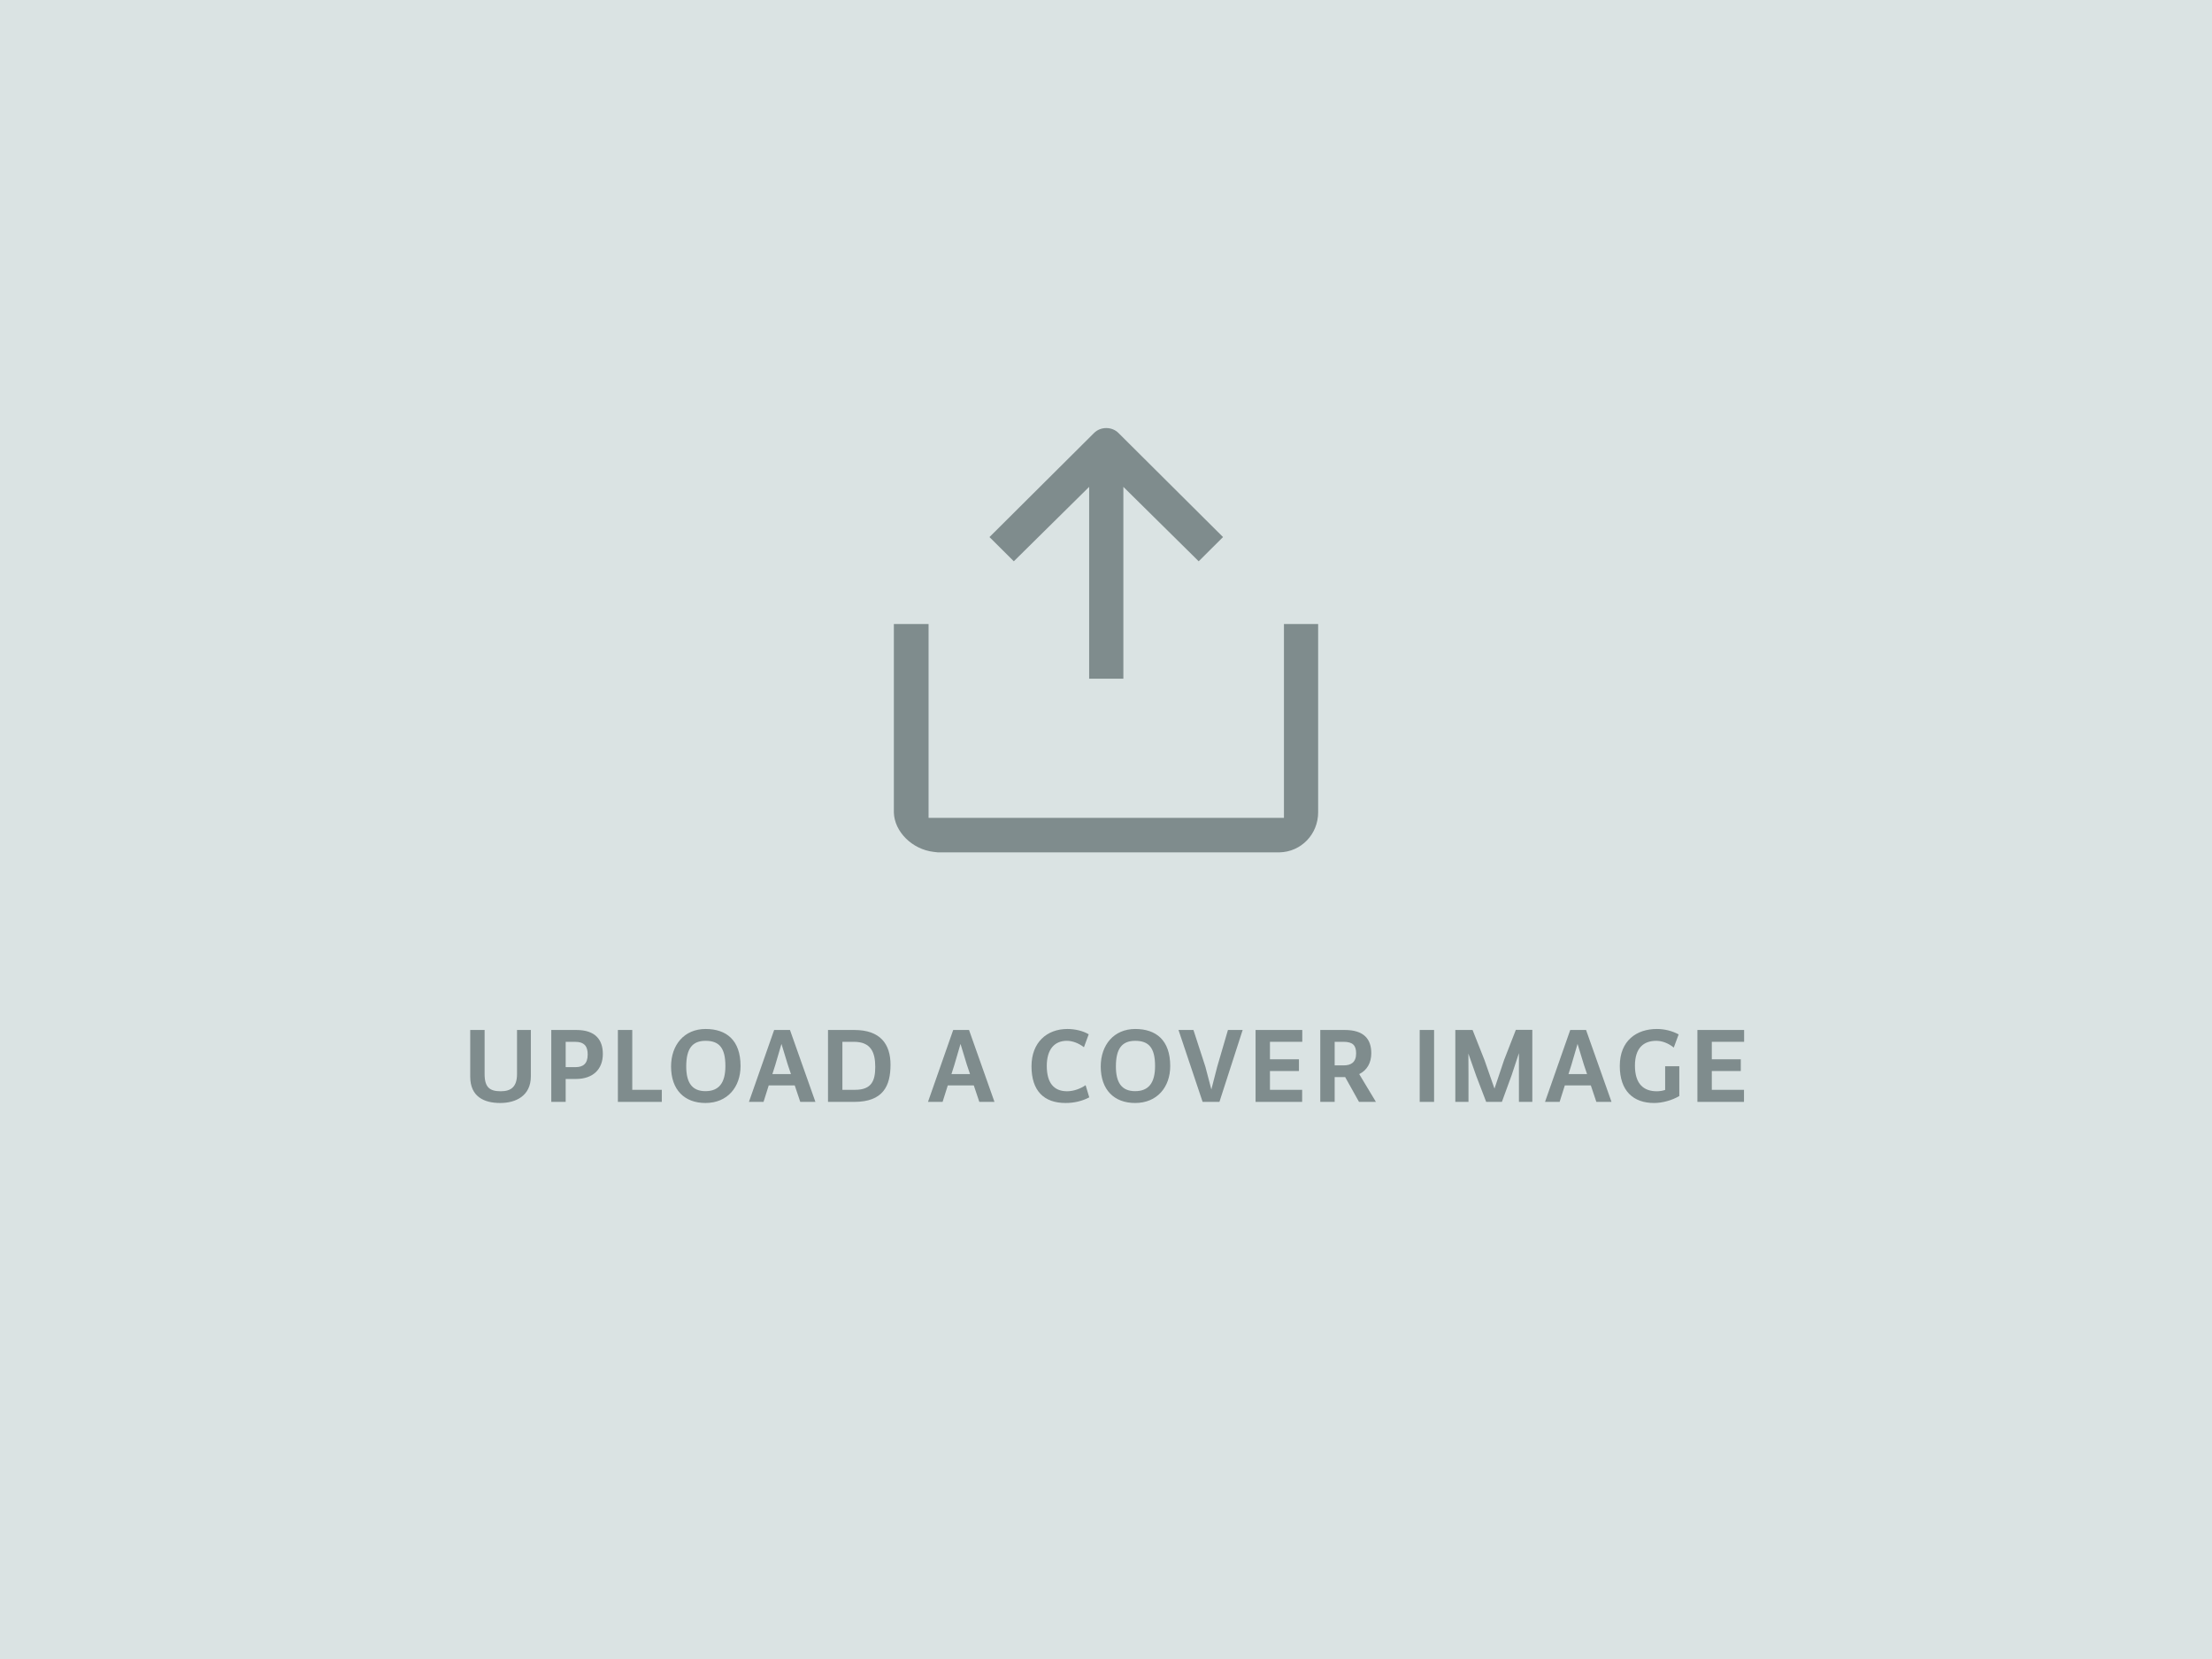
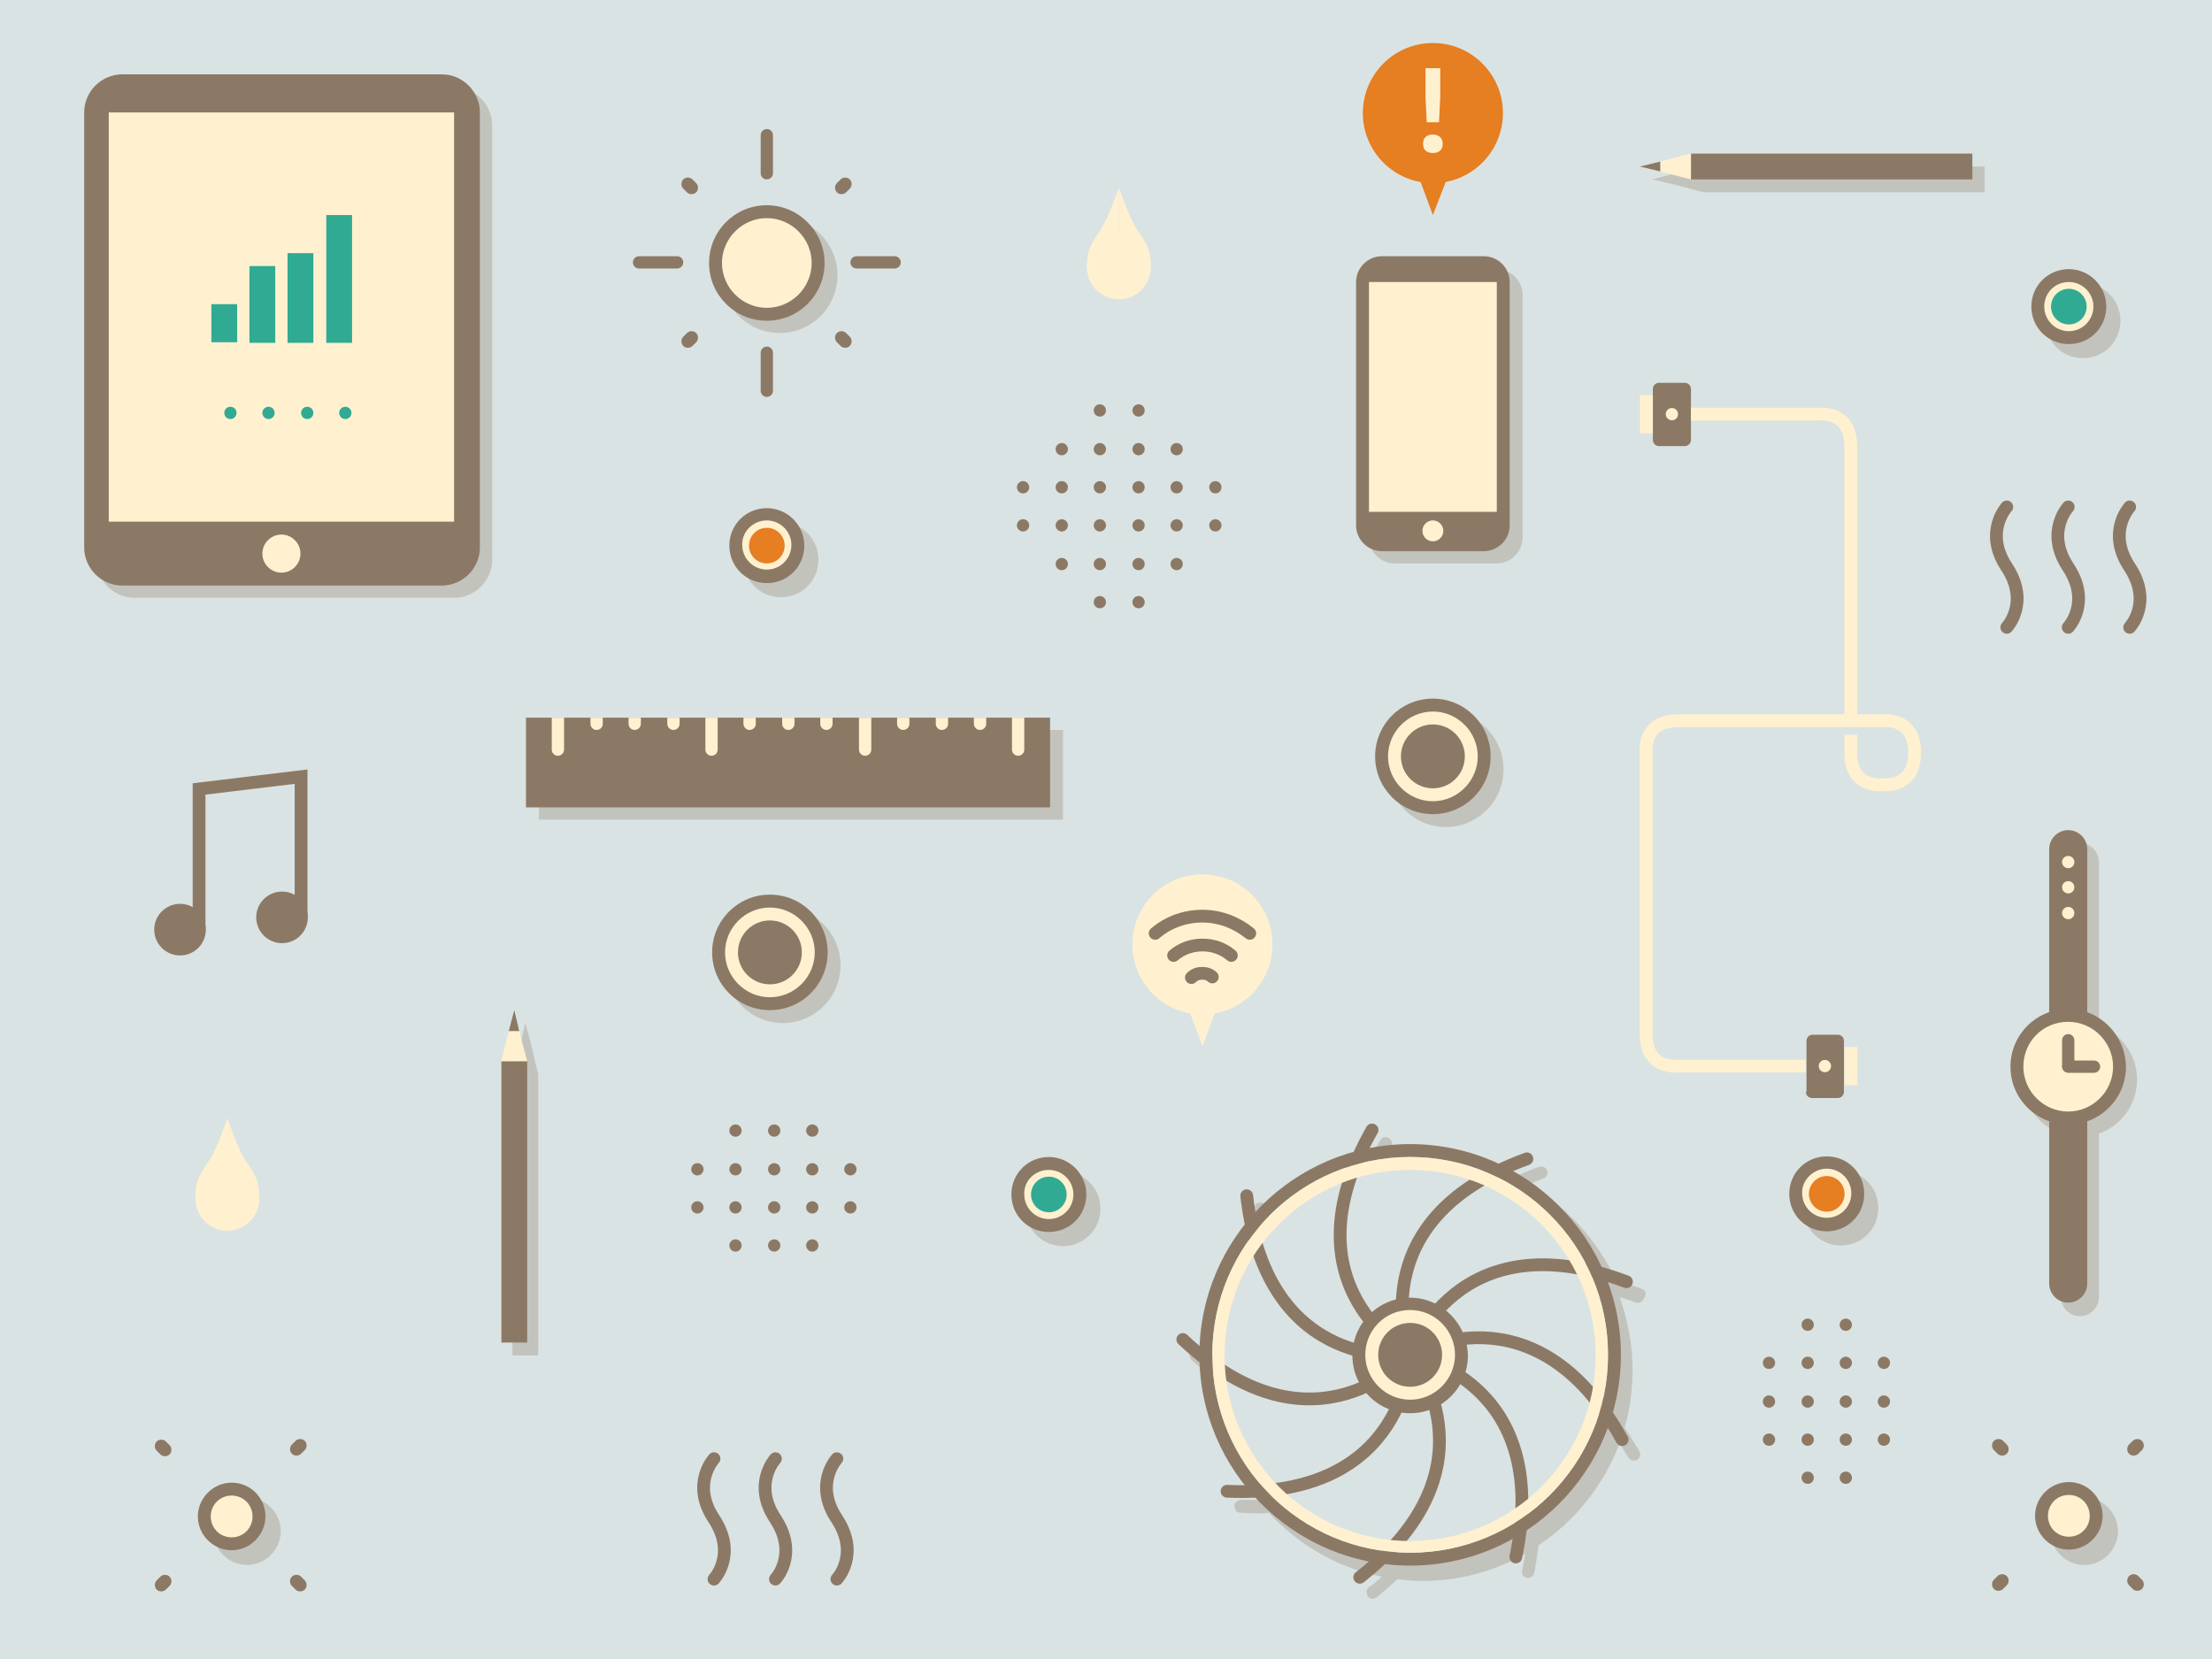
- <svg xmlns="http://www.w3.org/2000/svg" version="1.1" id="Livello_1" x="0px" y="0px" width="360px" height="270px" viewBox="0 0 360 270" enable-background="new 0 0 360 270" xml:space="preserve">
-   <rect x="0" y="0" fill="#DAE3E3" width="360" height="270" />
-   <path fill="#7F8C8D" d="M180.042,69.667c0.762,0,1.465,0.282,1.982,0.796l17.023,16.943l-3.961,3.942l-11.01-10.877l-1.25-1.236  v1.759v29.465h-5.568V80.994v-1.757l-1.25,1.235l-11.01,10.877l-3.961-3.942l17.021-16.943  C178.577,69.949,179.281,69.667,180.042,69.667 M214.527,101.554v30.647c0,3.581-2.775,6.446-6.3,6.52h-55.634v-0.004l-0.651-0.076  c-3.495-0.405-6.398-3.3-6.469-6.44v-30.647h5.65v30.815v0.735h0.735h56.369h0.733v-0.735v-30.815H214.527" />
-   <path fill="#7F8C8D" d="M84.145,167.627h2.25v7.544c0,3.169-2.431,4.339-4.987,4.339c-2.629,0-4.879-1.026-4.879-4.285v-7.598h2.341  v7.202c0,2.179,0.882,2.772,2.629,2.772c1.71,0,2.646-0.756,2.646-2.809V167.627z" />
-   <path fill="#7F8C8D" d="M89.722,167.627h4.069c3.133,0,4.321,1.62,4.321,3.907c0,2.448-1.566,4.068-4.394,4.068h-1.656v3.728h-2.341  V167.627z M95.646,171.624c0-1.225-0.432-2.071-2.07-2.071h-1.513v4.124h1.585C94.907,173.677,95.646,173.118,95.646,171.624z" />
-   <path fill="#7F8C8D" d="M102.899,167.627v9.74h4.808v1.963h-7.148v-11.703H102.899z" />
-   <path fill="#7F8C8D" d="M120.523,173.496c0,3.421-2.125,6.014-5.708,6.014c-3.402,0-5.6-2.124-5.6-5.941  c0-3.511,2.143-6.104,5.618-6.104C118.201,167.465,120.523,169.265,120.523,173.496z M118.057,173.496  c0-2.953-1.008-4.105-3.223-4.105c-2.143,0-3.151,1.243-3.151,4.178c0,2.593,0.918,4.016,3.133,4.016  C116.994,177.584,118.057,176.251,118.057,173.496z" />
-   <path fill="#7F8C8D" d="M121.888,179.33l4.104-11.703h2.575l4.142,11.703h-2.467l-0.9-2.683h-4.231l-0.847,2.683H121.888z   M128.207,173.263l-1.026-3.367l-1.008,3.438l-0.469,1.477h3.025L128.207,173.263z" />
-   <path fill="#7F8C8D" d="M134.757,167.627h4.285c4.268,0,5.888,2.34,5.888,5.653c0,3.421-1.17,6.05-5.905,6.05h-4.268V167.627z   M137.098,169.553v7.814h2.07c2.737,0,3.277-1.548,3.277-3.745c0-2.322-0.685-4.069-3.457-4.069H137.098z" />
-   <path fill="#7F8C8D" d="M151.029,179.33l4.104-11.703h2.575l4.141,11.703h-2.466l-0.9-2.683h-4.231l-0.847,2.683H151.029z   M157.349,173.263l-1.026-3.367l-1.008,3.438l-0.469,1.477h3.025L157.349,173.263z" />
-   <path fill="#7F8C8D" d="M177.276,178.592c-1.188,0.63-2.521,0.918-3.854,0.918c-3.511,0-5.546-1.962-5.546-5.978  c0-3.853,2.467-6.067,5.852-6.067c1.207,0,2.539,0.306,3.457,0.864l-0.773,2.106c-0.864-0.666-1.873-1.045-2.791-1.045  c-1.999,0-3.259,1.387-3.259,4.088c0,2.736,1.134,4.123,3.295,4.123c1.116,0,2.25-0.45,3.024-0.99L177.276,178.592z" />
-   <path fill="#7F8C8D" d="M190.452,173.496c0,3.421-2.125,6.014-5.708,6.014c-3.402,0-5.6-2.124-5.6-5.941  c0-3.511,2.143-6.104,5.618-6.104C188.129,167.465,190.452,169.265,190.452,173.496z M187.985,173.496  c0-2.953-1.009-4.105-3.223-4.105c-2.143,0-3.151,1.243-3.151,4.178c0,2.593,0.918,4.016,3.133,4.016  C186.923,177.584,187.985,176.251,187.985,173.496z" />
-   <path fill="#7F8C8D" d="M196.173,173.604l0.973,3.709l0.954-3.709l1.747-5.978h2.395l-3.781,11.703h-2.737l-3.925-11.703h2.431  L196.173,173.604z" />
-   <path fill="#7F8C8D" d="M211.942,167.627v1.926h-5.258v2.846h4.718v1.908h-4.718v3.061h5.239v1.963h-7.58v-11.703H211.942z" />
-   <path fill="#7F8C8D" d="M214.874,167.627h3.979c3.133,0,4.321,1.494,4.321,3.781c0,1.566-0.685,2.772-1.963,3.402l2.719,4.52h-2.755  l-2.25-4.033h-1.711v4.033h-2.341V167.627z M220.708,171.443c0-1.314-0.54-1.891-2.07-1.891h-1.423v3.836h1.477  C219.861,173.389,220.708,172.902,220.708,171.443z" />
-   <path fill="#7F8C8D" d="M233.396,167.627v11.703h-2.341v-11.703H233.396z" />
-   <path fill="#7F8C8D" d="M247.205,171.39l-1.171,3.547l-1.603,4.394h-2.557l-1.62-4.231l-1.278-3.637l0.018,3.421v4.447h-2.143  v-11.703h2.809l1.945,4.915l1.62,4.628l1.566-4.664l1.909-4.897h2.683v11.722h-2.179V171.39z" />
-   <path fill="#7F8C8D" d="M251.45,179.33l4.104-11.703h2.575l4.142,11.703h-2.467l-0.9-2.683h-4.231l-0.847,2.683H251.45z   M257.77,173.263l-1.026-3.367l-1.008,3.438l-0.469,1.477h3.025L257.77,173.263z" />
-   <path fill="#7F8C8D" d="M273.305,173.532v4.844c-1.152,0.684-2.719,1.134-4.105,1.134c-3.367,0-5.582-1.944-5.582-6.031  c0-4.123,2.737-6.014,6.032-6.014c1.278,0,2.521,0.324,3.547,0.882l-0.792,2.143c-0.864-0.702-1.891-1.099-2.845-1.099  c-2.053,0-3.476,1.152-3.476,4.052c0,3.079,1.53,4.159,3.547,4.159c0.469,0,0.937-0.072,1.369-0.216v-3.854H273.305z" />
-   <path fill="#7F8C8D" d="M283.852,167.627v1.926h-5.258v2.846h4.718v1.908h-4.718v3.061h5.239v1.963h-7.58v-11.703H283.852z" />
+ <svg xmlns="http://www.w3.org/2000/svg" xmlns:xlink="http://www.w3.org/1999/xlink" version="1.1" id="Livello_1" x="0px" y="0px" width="360px" height="270px" viewBox="0 0 360 270" enable-background="new 0 0 360 270" xml:space="preserve">
+   <rect fill="#DAE3E3" width="360" height="270" />
+   <g>
+     <rect x="87.7" y="118.8" opacity="0.3" fill="#8C7965" width="85.3" height="14.6" />
+     <rect x="85.6" y="116.8" fill="#8C7965" width="85.3" height="14.6" />
+     <g>
+       <defs>
+         <rect id="SVGID_1_" x="85.6" y="116.8" width="85.3" height="14.6" />
+       </defs>
+       <clipPath id="SVGID_2_">
+         <use xlink:href="#SVGID_1_" overflow="visible" />
+       </clipPath>
+       <g clip-path="url(#SVGID_2_)">
+         <g>
+           <path fill="#FFF1CF" d="M91.8,122c0,0.6-0.5,1-1,1l0,0c-0.6,0-1-0.5-1-1v-6.1c0-0.6,0.5-1,1-1l0,0c0.6,0,1,0.5,1,1V122z" />
+         </g>
+         <g>
+           <path fill="#FFF1CF" d="M116.8,122c0,0.6-0.5,1-1,1l0,0c-0.6,0-1-0.5-1-1v-6.1c0-0.6,0.5-1,1-1l0,0c0.6,0,1,0.5,1,1V122z" />
+         </g>
+         <g>
+           <path fill="#FFF1CF" d="M98.1,117.8c0,0.6-0.5,1-1,1l0,0c-0.6,0-1-0.5-1-1v-2c0-0.6,0.5-1,1-1l0,0c0.6,0,1,0.5,1,1V117.8z" />
+         </g>
+         <g>
+           <path fill="#FFF1CF" d="M104.3,117.8c0,0.6-0.5,1-1,1l0,0c-0.6,0-1-0.5-1-1v-2c0-0.6,0.5-1,1-1l0,0c0.6,0,1,0.5,1,1V117.8z" />
+         </g>
+         <g>
+           <path fill="#FFF1CF" d="M110.6,117.8c0,0.6-0.5,1-1,1l0,0c-0.6,0-1-0.5-1-1v-2c0-0.6,0.5-1,1-1l0,0c0.6,0,1,0.5,1,1V117.8z" />
+         </g>
+         <g>
+           <path fill="#FFF1CF" d="M141.8,122c0,0.6-0.5,1-1,1l0,0c-0.6,0-1-0.5-1-1v-6.1c0-0.6,0.5-1,1-1l0,0c0.6,0,1,0.5,1,1V122z" />
+         </g>
+         <g>
+           <path fill="#FFF1CF" d="M123,117.8c0,0.6-0.5,1-1,1l0,0c-0.6,0-1-0.5-1-1v-2c0-0.6,0.5-1,1-1l0,0c0.6,0,1,0.5,1,1V117.8z" />
+         </g>
+         <g>
+           <path fill="#FFF1CF" d="M129.3,117.8c0,0.6-0.5,1-1,1l0,0c-0.6,0-1-0.5-1-1v-2c0-0.6,0.5-1,1-1l0,0c0.6,0,1,0.5,1,1V117.8z" />
+         </g>
+         <g>
+           <path fill="#FFF1CF" d="M135.5,117.8c0,0.6-0.5,1-1,1l0,0c-0.6,0-1-0.5-1-1v-2c0-0.6,0.5-1,1-1l0,0c0.6,0,1,0.5,1,1V117.8z" />
+         </g>
+         <g>
+           <path fill="#FFF1CF" d="M166.7,122c0,0.6-0.5,1-1,1l0,0c-0.6,0-1-0.5-1-1v-6.1c0-0.6,0.5-1,1-1l0,0c0.6,0,1,0.5,1,1V122z" />
+         </g>
+         <g>
+           <path fill="#FFF1CF" d="M148,117.8c0,0.6-0.5,1-1,1l0,0c-0.6,0-1-0.5-1-1v-2c0-0.6,0.5-1,1-1l0,0c0.6,0,1,0.5,1,1V117.8z" />
+         </g>
+         <g>
+           <path fill="#FFF1CF" d="M154.3,117.8c0,0.6-0.5,1-1,1l0,0c-0.6,0-1-0.5-1-1v-2c0-0.6,0.5-1,1-1l0,0c0.6,0,1,0.5,1,1V117.8z" />
+         </g>
+         <g>
+           <path fill="#FFF1CF" d="M160.5,117.8c0,0.6-0.5,1-1,1l0,0c-0.6,0-1-0.5-1-1v-2c0-0.6,0.5-1,1-1l0,0c0.6,0,1,0.5,1,1V117.8z" />
+         </g>
+       </g>
+     </g>
+   </g>
+   <g>
+     <g opacity="0.3">
+       <circle fill="#8C7965" cx="235.3" cy="125.2" r="9.4" />
+     </g>
+     <g>
+       <path fill="#FFF1CF" d="M233.2,131.4c-4.6,0-8.3-3.7-8.3-8.3s3.7-8.3,8.3-8.3s8.3,3.7,8.3,8.3S237.8,131.4,233.2,131.4z" />
+       <path fill="#8C7965" d="M233.2,115.8c4,0,7.3,3.3,7.3,7.3c0,4-3.3,7.3-7.3,7.3c-4,0-7.3-3.3-7.3-7.3    C225.9,119.1,229.2,115.8,233.2,115.8 M233.2,113.7c-5.2,0-9.4,4.2-9.4,9.4c0,5.2,4.2,9.4,9.4,9.4c5.2,0,9.4-4.2,9.4-9.4    C242.6,117.9,238.4,113.7,233.2,113.7L233.2,113.7z" />
+     </g>
+     <g>
+       <circle fill="#8C7965" cx="233.2" cy="123.1" r="5.2" />
+     </g>
+   </g>
+   <g>
+     <g opacity="0.3">
+       <circle fill="#8C7965" cx="127.4" cy="157.1" r="9.4" />
+     </g>
+     <g>
+       <path fill="#FFF1CF" d="M125.3,163.3c-4.6,0-8.3-3.7-8.3-8.3s3.7-8.3,8.3-8.3c4.6,0,8.3,3.7,8.3,8.3S129.9,163.3,125.3,163.3z" />
+       <path fill="#8C7965" d="M125.3,147.7c4,0,7.3,3.3,7.3,7.3c0,4-3.3,7.3-7.3,7.3c-4,0-7.3-3.3-7.3-7.3    C118,151,121.3,147.7,125.3,147.7 M125.3,145.6c-5.2,0-9.4,4.2-9.4,9.4s4.2,9.4,9.4,9.4c5.2,0,9.4-4.2,9.4-9.4    S130.5,145.6,125.3,145.6L125.3,145.6z" />
+     </g>
+     <g>
+       <circle fill="#8C7965" cx="125.3" cy="155" r="5.2" />
+     </g>
+   </g>
+   <g>
+     <path opacity="0.3" fill="#8C7965" d="M339,46.1c-3.4,0-6.1,2.7-6.1,6.1s2.7,6.1,6.1,6.1s6.1-2.7,6.1-6.1S342.4,46.1,339,46.1z    M339,48.2L339,48.2c-0.6,0-1.1,0.1-1.6,0.3C337.9,48.3,338.4,48.2,339,48.2z M335.2,50.7c-0.2,0.5-0.3,1-0.3,1.6l0,0   C334.9,51.7,335,51.1,335.2,50.7z M337.4,56c0.5,0.2,1,0.3,1.6,0.3l0,0C338.4,56.3,337.9,56.2,337.4,56z M343,52.2   c0-0.6-0.1-1.1-0.3-1.6C342.9,51.1,343,51.7,343,52.2L343,52.2z" />
+     <g>
+       <path fill="#FFF1CF" d="M336.7,55c-2.8,0-5.1-2.3-5.1-5.1s2.3-5.1,5.1-5.1c2.8,0,5.1,2.3,5.1,5.1S339.5,55,336.7,55z" />
+       <path fill="#8C7965" d="M336.7,45.9c2.2,0,4,1.8,4,4s-1.8,4-4,4s-4-1.8-4-4S334.4,45.9,336.7,45.9 M336.7,43.8    c-3.4,0-6.1,2.7-6.1,6.1c0,3.4,2.7,6.1,6.1,6.1s6.1-2.7,6.1-6.1C342.8,46.5,340,43.8,336.7,43.8L336.7,43.8z" />
+     </g>
+     <g>
+       <circle fill="#31AA93" cx="336.7" cy="49.9" r="2.9" />
+     </g>
+   </g>
+   <g>
+     <circle fill="#8C7965" cx="29.3" cy="151.3" r="4.2" />
+     <polyline fill="none" stroke="#8C7965" stroke-width="2.08" stroke-miterlimit="10" points="32.4,151.3 32.4,128.4 49,126.4    49,149.3  " />
+     <circle fill="#8C7965" cx="45.9" cy="149.3" r="4.2" />
+   </g>
+   <g>
+     <circle fill="#8C7965" cx="166.5" cy="79.3" r="1" />
+     <circle fill="#8C7965" cx="172.8" cy="79.3" r="1" />
+     <circle fill="#8C7965" cx="179" cy="79.3" r="1" />
+     <circle fill="#8C7965" cx="185.3" cy="79.3" r="1" />
+     <circle fill="#8C7965" cx="191.5" cy="79.3" r="1" />
+     <circle fill="#8C7965" cx="172.8" cy="73.1" r="1" />
+     <circle fill="#8C7965" cx="179" cy="73.1" r="1" />
+     <circle fill="#8C7965" cx="185.3" cy="73.1" r="1" />
+     <circle fill="#8C7965" cx="179" cy="66.8" r="1" />
+     <circle fill="#8C7965" cx="185.3" cy="66.8" r="1" />
+     <circle fill="#8C7965" cx="191.5" cy="73.1" r="1" />
+     <circle fill="#8C7965" cx="197.8" cy="79.3" r="1" />
+     <circle fill="#8C7965" cx="166.5" cy="85.5" r="1" />
+     <circle fill="#8C7965" cx="172.8" cy="85.5" r="1" />
+     <circle fill="#8C7965" cx="179" cy="85.5" r="1" />
+     <circle fill="#8C7965" cx="185.3" cy="85.5" r="1" />
+     <circle fill="#8C7965" cx="191.5" cy="85.5" r="1" />
+     <circle fill="#8C7965" cx="172.8" cy="91.8" r="1" />
+     <circle fill="#8C7965" cx="179" cy="91.8" r="1" />
+     <circle fill="#8C7965" cx="185.3" cy="91.8" r="1" />
+     <circle fill="#8C7965" cx="179" cy="98" r="1" />
+     <circle fill="#8C7965" cx="185.3" cy="98" r="1" />
+     <circle fill="#8C7965" cx="191.5" cy="91.8" r="1" />
+     <circle fill="#8C7965" cx="197.8" cy="85.5" r="1" />
+   </g>
+   <g>
+     <circle fill="#8C7965" cx="287.9" cy="228.1" r="1" />
+     <circle fill="#8C7965" cx="294.2" cy="228.1" r="1" />
+     <circle fill="#8C7965" cx="300.4" cy="228.1" r="1" />
+     <circle fill="#8C7965" cx="306.6" cy="228.1" r="1" />
+     <circle fill="#8C7965" cx="287.9" cy="221.8" r="1" />
+     <circle fill="#8C7965" cx="294.2" cy="221.8" r="1" />
+     <circle fill="#8C7965" cx="300.4" cy="221.8" r="1" />
+     <circle fill="#8C7965" cx="294.2" cy="215.6" r="1" />
+     <circle fill="#8C7965" cx="300.4" cy="215.6" r="1" />
+     <circle fill="#8C7965" cx="306.6" cy="221.8" r="1" />
+     <circle fill="#8C7965" cx="287.9" cy="234.3" r="1" />
+     <circle fill="#8C7965" cx="294.2" cy="234.3" r="1" />
+     <circle fill="#8C7965" cx="300.4" cy="234.3" r="1" />
+     <circle fill="#8C7965" cx="306.6" cy="234.3" r="1" />
+     <circle fill="#8C7965" cx="294.2" cy="240.5" r="1" />
+     <circle fill="#8C7965" cx="300.4" cy="240.5" r="1" />
+   </g>
+   <g>
+     <circle fill="#8C7965" cx="126" cy="184" r="1" />
+     <circle fill="#8C7965" cx="126" cy="190.3" r="1" />
+     <circle fill="#8C7965" cx="126" cy="196.5" r="1" />
+     <circle fill="#8C7965" cx="126" cy="202.7" r="1" />
+     <circle fill="#8C7965" cx="132.2" cy="184" r="1" />
+     <circle fill="#8C7965" cx="132.2" cy="190.3" r="1" />
+     <circle fill="#8C7965" cx="132.2" cy="196.5" r="1" />
+     <circle fill="#8C7965" cx="138.4" cy="190.3" r="1" />
+     <circle fill="#8C7965" cx="138.4" cy="196.5" r="1" />
+     <circle fill="#8C7965" cx="132.2" cy="202.7" r="1" />
+     <circle fill="#8C7965" cx="119.7" cy="184" r="1" />
+     <circle fill="#8C7965" cx="119.7" cy="190.3" r="1" />
+     <circle fill="#8C7965" cx="119.7" cy="196.5" r="1" />
+     <circle fill="#8C7965" cx="119.7" cy="202.7" r="1" />
+     <circle fill="#8C7965" cx="113.5" cy="190.3" r="1" />
+     <circle fill="#8C7965" cx="113.5" cy="196.5" r="1" />
+   </g>
+   <g>
+     <g>
+       <path fill="#8C7965" d="M275.2,71.6c0,0.6-0.5,1-1,1H270c-0.6,0-1-0.5-1-1v-8.3c0-0.6,0.5-1,1-1h4.2c0.6,0,1,0.5,1,1V71.6z" />
+     </g>
+     <rect x="266.9" y="64.3" fill="#FFF1CF" width="2.1" height="6.2" />
+     <circle fill="#FFF1CF" cx="272.1" cy="67.4" r="1" />
+     <g>
+       <g>
+         <path fill="#8C7965" d="M293.9,177.7c0,0.6,0.5,1,1,1h4.2c0.6,0,1-0.5,1-1v-8.3c0-0.6-0.5-1-1-1H295c-0.6,0-1,0.5-1,1V177.7z" />
+       </g>
+       <rect x="300.2" y="170.4" fill="#FFF1CF" width="2.1" height="6.2" />
+       <circle fill="#FFF1CF" cx="297" cy="173.5" r="1" />
+     </g>
+     <path fill="none" stroke="#FFF1CF" stroke-width="2.08" stroke-miterlimit="10" d="M293.9,173.5h-20.8c0,0-5.2,0.7-5.2-5.2l0-2.1   v-43.7c0,0-0.7-5.2,5.2-5.2h33.3c0,0,5.2-0.7,5.2,5.2c0,5.9-5.2,5.2-5.2,5.2s-5.2,0.7-5.2-5.2v-2.9" />
+     <path fill="none" stroke="#FFF1CF" stroke-width="2.08" stroke-miterlimit="10" d="M275.2,67.4H296c0,0,5.2-0.7,5.2,5.2   c0,4.6,0,32.9,0,44.7" />
+   </g>
+   <g>
+     <path opacity="0.3" fill="#8C7965" d="M347.8,175.7c0-4.1-2.6-7.5-6.2-8.8v-26.6c0-1.7-1.4-3.1-3.1-3.1c-1.7,0-3.1,1.4-3.1,3.1   v26.6c-3.6,1.3-6.2,4.7-6.2,8.8c0,4.1,2.6,7.5,6.2,8.8v26.6c0,1.7,1.4,3.1,3.1,3.1c1.7,0,3.1-1.4,3.1-3.1v-26.6   C345.2,183.2,347.8,179.8,347.8,175.7z" />
+     <g>
+       <g>
+         <path fill="#8C7965" d="M339.7,138.2c0-1.7-1.4-3.1-3.1-3.1l0,0c-1.7,0-3.1,1.4-3.1,3.1v70.7c0,1.7,1.4,3.1,3.1,3.1l0,0     c1.7,0,3.1-1.4,3.1-3.1V138.2z" />
+       </g>
+       <g>
+         <path fill="#FFF1CF" d="M336.6,181.9c-4.6,0-8.3-3.7-8.3-8.3s3.7-8.3,8.3-8.3s8.3,3.7,8.3,8.3S341.2,181.9,336.6,181.9z" />
+         <path fill="#8C7965" d="M336.6,166.3c4,0,7.3,3.3,7.3,7.3c0,4-3.3,7.3-7.3,7.3c-4,0-7.3-3.3-7.3-7.3     C329.3,169.5,332.5,166.3,336.6,166.3 M336.6,164.2c-5.2,0-9.4,4.2-9.4,9.4c0,5.2,4.2,9.4,9.4,9.4c5.2,0,9.4-4.2,9.4-9.4     C345.9,168.4,341.7,164.2,336.6,164.2L336.6,164.2z" />
+       </g>
+       <g>
+         <path fill="#8C7965" d="M337.6,173.5c0,0.6-0.5,1-1,1l0,0c-0.6,0-1-0.5-1-1v-4.2c0-0.6,0.5-1,1-1l0,0c0.6,0,1,0.5,1,1V173.5z" />
+       </g>
+       <g>
+         <path fill="#8C7965" d="M336.6,174.6c-0.6,0-1-0.5-1-1l0,0c0-0.6,0.5-1,1-1h4.2c0.6,0,1,0.5,1,1l0,0c0,0.6-0.5,1-1,1H336.6z" />
+       </g>
+       <circle fill="#FFF1CF" cx="336.6" cy="140.3" r="1" />
+       <circle fill="#FFF1CF" cx="336.6" cy="144.4" r="1" />
+       <circle fill="#FFF1CF" cx="336.6" cy="148.6" r="1" />
+     </g>
+   </g>
+   <g>
+     <path fill="none" stroke="#8C7965" stroke-width="2.08" stroke-linecap="round" stroke-miterlimit="10" d="M326.6,102.1   c0,0,3.8-4,0-9.8c-3.8-5.7,0-9.8,0-9.8" />
+     <path fill="none" stroke="#8C7965" stroke-width="2.08" stroke-linecap="round" stroke-miterlimit="10" d="M346.6,102.1   c0,0,3.8-4,0-9.8c-3.8-5.7,0-9.8,0-9.8" />
+     <path fill="none" stroke="#8C7965" stroke-width="2.08" stroke-linecap="round" stroke-miterlimit="10" d="M336.6,102.1   c0,0,3.8-4,0-9.8c-3.8-5.7,0-9.8,0-9.8" />
+   </g>
+   <g>
+     <path fill="none" stroke="#8C7965" stroke-width="2.08" stroke-linecap="round" stroke-miterlimit="10" d="M116.2,257   c0,0,3.8-4,0-9.8c-3.8-5.7,0-9.8,0-9.8" />
+     <path fill="none" stroke="#8C7965" stroke-width="2.08" stroke-linecap="round" stroke-miterlimit="10" d="M136.2,257   c0,0,3.8-4,0-9.8c-3.8-5.7,0-9.8,0-9.8" />
+     <path fill="none" stroke="#8C7965" stroke-width="2.08" stroke-linecap="round" stroke-miterlimit="10" d="M126.2,257   c0,0,3.8-4,0-9.8c-3.8-5.7,0-9.8,0-9.8" />
+   </g>
+   <g>
+     <polygon opacity="0.3" fill="#8C7965" points="277.3,27.1 272.3,28.3 268.9,29.2 272.3,30 277.3,31.3 323,31.3 323,27.1  " />
+     <g>
+       <rect x="275.2" y="25" fill="#8C7965" width="45.8" height="4.2" />
+       <g>
+         <polygon fill="#FFF1CF" points="275.2,25 270.2,26.3 270.2,27.9 275.2,29.2    " />
+         <polygon fill="#8C7965" points="266.9,27.1 270.2,27.9 270.2,26.3    " />
+       </g>
+     </g>
+   </g>
+   <g>
+     <polygon opacity="0.3" fill="#8C7965" points="87.6,174.8 86.4,169.9 85.5,166.5 84.7,169.9 83.4,174.8 83.4,220.6 87.6,220.6  " />
+     <g>
+       <rect x="81.6" y="172.7" fill="#8C7965" width="4.2" height="45.8" />
+       <g>
+         <polygon fill="#FFF1CF" points="85.8,172.7 84.5,167.8 82.8,167.8 81.6,172.7    " />
+         <polygon fill="#8C7965" points="83.7,164.4 82.8,167.8 84.5,167.8    " />
+       </g>
+     </g>
+   </g>
+   <g>
+     <g>
+       <g opacity="0.3">
+         <path fill="#8C7965" d="M247.8,87.5c0,2.3-1.9,4.2-4.2,4.2H227c-2.3,0-4.2-1.9-4.2-4.2V48c0-2.3,1.9-4.2,4.2-4.2h16.6     c2.3,0,4.2,1.9,4.2,4.2V87.5z" />
+       </g>
+       <g>
+         <path fill="#8C7965" d="M245.7,85.5c0,2.3-1.9,4.2-4.2,4.2h-16.6c-2.3,0-4.2-1.9-4.2-4.2V45.9c0-2.3,1.9-4.2,4.2-4.2h16.6     c2.3,0,4.2,1.9,4.2,4.2V85.5z" />
+       </g>
+       <rect x="222.8" y="45.9" fill="#FFF1CF" width="20.8" height="37.4" />
+       <circle fill="#FFF1CF" cx="233.2" cy="86.4" r="1.7" />
+     </g>
+     <g>
+       <circle fill="#E67E22" cx="233.2" cy="18.4" r="11.4" />
+       <g>
+         <path fill="#FFF1CF" d="M233.2,21.9c0.9,0,1.6,0.5,1.6,1.5c0,1-0.6,1.5-1.6,1.5c-1,0-1.6-0.5-1.6-1.5     C231.6,22.4,232.2,21.9,233.2,21.9z M234.4,11.1v4.6l-0.2,4.2h-2l-0.2-4.2v-4.6H234.4z" />
+       </g>
+       <polygon fill="#E67E22" points="233.2,28.8 230.9,28.8 233.2,35 235.6,28.8   " />
+     </g>
+   </g>
+   <g>
+     <circle fill="#FFF1CF" cx="182.1" cy="43.5" r="5.2" />
+     <path fill="#FFF1CF" d="M182.1,30.5c0,0-1.7,5.1-3.1,7.1c-1.6,2.3-2.1,3.3-2.1,5.9h5.2V30.5z" />
+     <path fill="#FFF1CF" d="M182.1,30.5c0,0,1.7,5.1,3.1,7.1c1.6,2.3,2.1,3.3,2.1,5.9h-5.2V30.5z" />
+   </g>
+   <g>
+     <circle fill="#FFF1CF" cx="37" cy="195.1" r="5.2" />
+     <path fill="#FFF1CF" d="M37,182c0,0-1.7,5.1-3.1,7.1c-1.6,2.3-2.1,3.3-2.1,5.9H37V182z" />
+     <path fill="#FFF1CF" d="M37,182c0,0,1.7,5.1,3.1,7.1c1.6,2.3,2.1,3.3,2.1,5.9H37V182z" />
+   </g>
+   <g>
+     <g opacity="0.3">
+       <circle fill="#8C7965" cx="126.9" cy="44.8" r="9.4" />
+     </g>
+     <g>
+       <path fill="#FFF1CF" d="M124.8,51.1c-4.6,0-8.3-3.7-8.3-8.3s3.7-8.3,8.3-8.3c4.6,0,8.3,3.7,8.3,8.3S129.4,51.1,124.8,51.1z" />
+       <path fill="#8C7965" d="M124.8,35.5c4,0,7.3,3.3,7.3,7.3s-3.3,7.3-7.3,7.3c-4,0-7.3-3.3-7.3-7.3S120.8,35.5,124.8,35.5     M124.8,33.4c-5.2,0-9.4,4.2-9.4,9.4s4.2,9.4,9.4,9.4c5.2,0,9.4-4.2,9.4-9.4S129.9,33.4,124.8,33.4L124.8,33.4z" />
+     </g>
+     <g>
+       <g>
+         <g>
+           <path fill="#8C7965" d="M125.8,28.2c0,0.6-0.5,1-1,1l0,0c-0.6,0-1-0.5-1-1v-6.2c0-0.6,0.5-1,1-1l0,0c0.6,0,1,0.5,1,1V28.2z" />
+         </g>
+         <g>
+           <path fill="#8C7965" d="M125.8,63.6c0,0.6-0.5,1-1,1l0,0c-0.6,0-1-0.5-1-1v-6.2c0-0.6,0.5-1,1-1l0,0c0.6,0,1,0.5,1,1V63.6z" />
+         </g>
+       </g>
+       <g>
+         <g>
+           <path fill="#8C7965" d="M110.2,41.7c0.6,0,1,0.5,1,1l0,0c0,0.6-0.5,1-1,1H104c-0.6,0-1-0.5-1-1l0,0c0-0.6,0.5-1,1-1H110.2z" />
+         </g>
+         <g>
+           <path fill="#8C7965" d="M145.6,41.7c0.6,0,1,0.5,1,1l0,0c0,0.6-0.5,1-1,1h-6.2c-0.6,0-1-0.5-1-1l0,0c0-0.6,0.5-1,1-1H145.6z" />
+         </g>
+       </g>
+     </g>
+     <g>
+       <path fill="#8C7965" d="M137.7,31.3c-0.4,0.4-1.1,0.4-1.5,0l0,0c-0.4-0.4-0.4-1.1,0-1.5l0.6-0.6c0.4-0.4,1.1-0.4,1.5,0l0,0    c0.4,0.4,0.4,1.1,0,1.5L137.7,31.3z" />
+     </g>
+     <g>
+       <path fill="#8C7965" d="M112.7,56.3c-0.4,0.4-1.1,0.4-1.5,0l0,0c-0.4-0.4-0.4-1.1,0-1.5l0.6-0.6c0.4-0.4,1.1-0.4,1.5,0l0,0    c0.4,0.4,0.4,1.1,0,1.5L112.7,56.3z" />
+     </g>
+     <g>
+       <path fill="#8C7965" d="M113.3,29.8c0.4,0.4,0.4,1.1,0,1.5l0,0c-0.4,0.4-1.1,0.4-1.5,0l-0.6-0.6c-0.4-0.4-0.4-1.1,0-1.5l0,0    c0.4-0.4,1.1-0.4,1.5,0L113.3,29.8z" />
+     </g>
+     <g>
+       <path fill="#8C7965" d="M138.3,54.8c0.4,0.4,0.4,1.1,0,1.5l0,0c-0.4,0.4-1.1,0.4-1.5,0l-0.6-0.6c-0.4-0.4-0.4-1.1,0-1.5l0,0    c0.4-0.4,1.1-0.4,1.5,0L138.3,54.8z" />
+     </g>
+   </g>
+   <g>
+     <path opacity="0.3" fill="#8C7965" d="M127.1,85c-3.4,0-6.1,2.7-6.1,6.1c0,3.4,2.7,6.1,6.1,6.1c3.4,0,6.1-2.7,6.1-6.1   C133.2,87.7,130.5,85,127.1,85z M127.1,87.1L127.1,87.1c-0.6,0-1.1,0.1-1.6,0.3C126,87.2,126.5,87.1,127.1,87.1z M123.4,89.5   c-0.2,0.5-0.3,1-0.3,1.6l0,0C123,90.5,123.2,90,123.4,89.5z M125.5,94.8c0.5,0.2,1,0.3,1.6,0.3l0,0C126.5,95.1,126,95,125.5,94.8z    M131.1,91.1c0-0.6-0.1-1.1-0.3-1.6C131,90,131.1,90.5,131.1,91.1L131.1,91.1z" />
+     <g>
+       <path fill="#FFF1CF" d="M124.8,93.9c-2.8,0-5.1-2.3-5.1-5.1s2.3-5.1,5.1-5.1s5.1,2.3,5.1,5.1S127.6,93.9,124.8,93.9z" />
+       <path fill="#8C7965" d="M124.8,84.7c2.2,0,4,1.8,4,4c0,2.2-1.8,4-4,4s-4-1.8-4-4C120.7,86.6,122.5,84.7,124.8,84.7 M124.8,82.7    c-3.4,0-6.1,2.7-6.1,6.1c0,3.4,2.7,6.1,6.1,6.1c3.4,0,6.1-2.7,6.1-6.1C130.9,85.4,128.1,82.7,124.8,82.7L124.8,82.7z" />
+     </g>
+     <g>
+       <circle fill="#E67E22" cx="124.8" cy="88.8" r="2.9" />
+     </g>
+   </g>
+   <g>
+     <path opacity="0.3" fill="#8C7965" d="M299.6,190.5c-3.4,0-6.1,2.7-6.1,6.1c0,3.4,2.7,6.1,6.1,6.1s6.1-2.7,6.1-6.1   C305.7,193.2,303,190.5,299.6,190.5z M299.6,192.6L299.6,192.6c-0.6,0-1.1,0.1-1.6,0.3C298.5,192.7,299,192.6,299.6,192.6z    M295.9,195c-0.2,0.5-0.3,1-0.3,1.6l0,0C295.6,196,295.7,195.5,295.9,195z M298,200.3c0.5,0.2,1,0.3,1.6,0.3l0,0   C299,200.6,298.5,200.5,298,200.3z M303.6,196.6c0-0.6-0.1-1.1-0.3-1.6C303.5,195.5,303.6,196,303.6,196.6L303.6,196.6z" />
+     <g>
+       <path fill="#FFF1CF" d="M297.3,199.4c-2.8,0-5.1-2.3-5.1-5.1c0-2.8,2.3-5.1,5.1-5.1c2.8,0,5.1,2.3,5.1,5.1    C302.4,197.1,300.1,199.4,297.3,199.4z" />
+       <path fill="#8C7965" d="M297.3,190.2c2.2,0,4,1.8,4,4c0,2.2-1.8,4-4,4s-4-1.8-4-4C293.2,192.1,295.1,190.2,297.3,190.2     M297.3,188.2c-3.4,0-6.1,2.7-6.1,6.1c0,3.4,2.7,6.1,6.1,6.1s6.1-2.7,6.1-6.1C303.4,190.9,300.7,188.2,297.3,188.2L297.3,188.2z" />
+     </g>
+     <g>
+       <circle fill="#E67E22" cx="297.3" cy="194.3" r="2.9" />
+     </g>
+   </g>
+   <g>
+     <g>
+       <g opacity="0.3">
+         <path fill="#8C7965" d="M80.1,91.1c0,3.4-2.8,6.2-6.2,6.2h-52c-3.4,0-6.2-2.8-6.2-6.2V20.4c0-3.4,2.8-6.2,6.2-6.2h52     c3.4,0,6.2,2.8,6.2,6.2V91.1z" />
+       </g>
+       <g>
+         <path fill="#8C7965" d="M78.1,89.1c0,3.4-2.8,6.2-6.2,6.2h-52c-3.4,0-6.2-2.8-6.2-6.2V18.3c0-3.4,2.8-6.2,6.2-6.2h52     c3.4,0,6.2,2.8,6.2,6.2V89.1z" />
+       </g>
+       <g>
+         <rect x="17.7" y="18.3" fill="#FFF1CF" width="56.2" height="66.6" />
+       </g>
+       <path fill="#FFF1CF" d="M45.8,93.2L45.8,93.2c-1.7,0-3.1-1.4-3.1-3.1l0,0c0-1.7,1.4-3.1,3.1-3.1h0c1.7,0,3.1,1.4,3.1,3.1l0,0    C48.9,91.8,47.5,93.2,45.8,93.2z" />
+     </g>
+     <rect x="34.4" y="49.5" fill="#31AA93" width="4.2" height="6.2" />
+     <rect x="40.6" y="43.3" fill="#31AA93" width="4.2" height="12.5" />
+     <rect x="46.8" y="41.2" fill="#31AA93" width="4.2" height="14.6" />
+     <rect x="53.1" y="35" fill="#31AA93" width="4.2" height="20.8" />
+     <circle fill="#31AA93" cx="37.5" cy="67.2" r="1" />
+     <circle fill="#31AA93" cx="43.7" cy="67.2" r="1" />
+     <circle fill="#31AA93" cx="50" cy="67.2" r="1" />
+     <circle fill="#31AA93" cx="56.2" cy="67.2" r="1" />
+   </g>
+   <g>
+     <path opacity="0.3" fill="#8C7965" d="M339.2,243.7c-3,0-5.5,2.5-5.5,5.5s2.5,5.5,5.5,5.5c3,0,5.5-2.5,5.5-5.5   S342.2,243.7,339.2,243.7z M340.8,246.2c-0.5-0.3-1-0.4-1.6-0.4l0,0C339.8,245.7,340.3,245.9,340.8,246.2z M339.2,252.6   c-1.9,0-3.4-1.5-3.4-3.4l0,0C335.7,251.1,337.3,252.6,339.2,252.6c1.9,0,3.4-1.5,3.4-3.4c0-0.9-0.4-1.8-1-2.4c0.6,0.6,1,1.5,1,2.4   C342.6,251.1,341.1,252.6,339.2,252.6z" />
+     <g>
+       <path fill="#FFF1CF" d="M336.7,251.2c-2.5,0-4.5-2-4.5-4.5s2-4.5,4.5-4.5s4.5,2,4.5,4.5S339.2,251.2,336.7,251.2z" />
+       <path fill="#8C7965" d="M336.7,243.3c1.9,0,3.4,1.5,3.4,3.4c0,1.9-1.5,3.4-3.4,3.4c-1.9,0-3.4-1.5-3.4-3.4    C333.3,244.8,334.8,243.3,336.7,243.3 M336.7,241.2c-3,0-5.5,2.5-5.5,5.5s2.5,5.5,5.5,5.5s5.5-2.5,5.5-5.5    S339.7,241.2,336.7,241.2L336.7,241.2z" />
+     </g>
+     <g>
+       <g>
+         <path fill="#8C7965" d="M348,236.6c-0.4,0.4-1.1,0.4-1.5,0l0,0c-0.4-0.4-0.4-1.1,0-1.5l0.6-0.6c0.4-0.4,1.1-0.4,1.5,0l0,0     c0.4,0.4,0.4,1.1,0,1.5L348,236.6z" />
+       </g>
+       <g>
+         <path fill="#8C7965" d="M326,258.6c-0.4,0.4-1.1,0.4-1.5,0l0,0c-0.4-0.4-0.4-1.1,0-1.5l0.6-0.6c0.4-0.4,1.1-0.4,1.5,0l0,0     c0.4,0.4,0.4,1.1,0,1.5L326,258.6z" />
+       </g>
+       <g>
+         <path fill="#8C7965" d="M326.6,235.1c0.4,0.4,0.4,1.1,0,1.5l0,0c-0.4,0.4-1.1,0.4-1.5,0l-0.6-0.6c-0.4-0.4-0.4-1.1,0-1.5l0,0     c0.4-0.4,1.1-0.4,1.5,0L326.6,235.1z" />
+       </g>
+       <g>
+         <path fill="#8C7965" d="M348.6,257.1c0.4,0.4,0.4,1.1,0,1.5l0,0c-0.4,0.4-1.1,0.4-1.5,0l-0.6-0.6c-0.4-0.4-0.4-1.1,0-1.5l0,0     c0.4-0.4,1.1-0.4,1.5,0L348.6,257.1z" />
+       </g>
+     </g>
+   </g>
+   <g>
+     <path opacity="0.3" fill="#8C7965" d="M40.2,243.7c-3,0-5.5,2.5-5.5,5.5s2.5,5.5,5.5,5.5s5.5-2.5,5.5-5.5S43.2,243.7,40.2,243.7z    M41.8,246.3c-0.5-0.3-1-0.4-1.6-0.4l0,0C40.8,245.8,41.3,246,41.8,246.3z M40.2,252.7c-1.9,0-3.4-1.5-3.4-3.4l0,0   C36.8,251.1,38.3,252.7,40.2,252.7c1.9,0,3.4-1.5,3.4-3.4c0-0.9-0.4-1.8-1-2.4c0.6,0.6,1,1.5,1,2.4   C43.6,251.1,42.1,252.7,40.2,252.7z" />
+     <g>
+       <path fill="#FFF1CF" d="M37.7,251.2c-2.5,0-4.5-2-4.5-4.5s2-4.5,4.5-4.5s4.5,2,4.5,4.5S40.2,251.2,37.7,251.2z" />
+       <path fill="#8C7965" d="M37.7,243.4c1.9,0,3.4,1.5,3.4,3.4s-1.5,3.4-3.4,3.4c-1.9,0-3.4-1.5-3.4-3.4S35.8,243.4,37.7,243.4     M37.7,241.3c-3,0-5.5,2.5-5.5,5.5s2.5,5.5,5.5,5.5s5.5-2.5,5.5-5.5S40.8,241.3,37.7,241.3L37.7,241.3z" />
+     </g>
+     <g>
+       <g>
+         <path fill="#8C7965" d="M49,236.6c-0.4,0.4-1.1,0.4-1.5,0l0,0c-0.4-0.4-0.4-1.1,0-1.5l0.6-0.6c0.4-0.4,1.1-0.4,1.5,0l0,0     c0.4,0.4,0.4,1.1,0,1.5L49,236.6z" />
+       </g>
+       <g>
+         <path fill="#8C7965" d="M27,258.7c-0.4,0.4-1.1,0.4-1.5,0l0,0c-0.4-0.4-0.4-1.1,0-1.5l0.6-0.6c0.4-0.4,1.1-0.4,1.5,0l0,0     c0.4,0.4,0.4,1.1,0,1.5L27,258.7z" />
+       </g>
+       <g>
+         <path fill="#8C7965" d="M27.6,235.2c0.4,0.4,0.4,1.1,0,1.5l0,0c-0.4,0.4-1.1,0.4-1.5,0l-0.6-0.6c-0.4-0.4-0.4-1.1,0-1.5l0,0     c0.4-0.4,1.1-0.4,1.5,0L27.6,235.2z" />
+       </g>
+       <g>
+         <path fill="#8C7965" d="M49.6,257.2c0.4,0.4,0.4,1.1,0,1.5l0,0c-0.4,0.4-1.1,0.4-1.5,0l-0.6-0.6c-0.4-0.4-0.4-1.1,0-1.5l0,0     c0.4-0.4,1.1-0.4,1.5,0L49.6,257.2z" />
+       </g>
+     </g>
+   </g>
+   <g>
+     <g>
+       <circle fill="#FFF1CF" cx="195.7" cy="153.7" r="11.4" />
+       <polygon fill="#FFF1CF" points="195.7,164.1 193.4,164.1 195.7,170.3 198,164.1   " />
+     </g>
+     <g>
+       <path fill="none" stroke="#8C7965" stroke-width="2.08" stroke-linecap="round" stroke-miterlimit="10" d="M193.9,159.1    c0.5-0.5,1.1-0.7,1.8-0.7c0.6,0,1.2,0.2,1.6,0.6" />
+       <path fill="none" stroke="#8C7965" stroke-width="2.08" stroke-linecap="round" stroke-miterlimit="10" d="M191,155.5    c1.3-1.1,2.9-1.7,4.7-1.7c1.8,0,3.4,0.6,4.7,1.7" />
+       <path fill="none" stroke="#8C7965" stroke-width="2.08" stroke-linecap="round" stroke-miterlimit="10" d="M188,151.9    c2.1-1.8,4.8-2.8,7.7-2.8s5.6,1.1,7.7,2.8" />
+     </g>
+   </g>
+   <g>
+     <path opacity="0.3" fill="#8C7965" d="M173,190.6c-3.4,0-6.1,2.7-6.1,6.1s2.7,6.1,6.1,6.1s6.1-2.7,6.1-6.1S176.3,190.6,173,190.6z    M173,192.7L173,192.7c-0.6,0-1.1,0.1-1.6,0.3C171.9,192.8,172.4,192.7,173,192.7z M169.2,195.1c-0.2,0.5-0.3,1-0.3,1.6l0,0   C168.9,196.2,169,195.6,169.2,195.1z M171.4,200.4c0.5,0.2,1,0.3,1.6,0.3l0,0C172.4,200.8,171.9,200.6,171.4,200.4z M177,196.7   c0-0.6-0.1-1.1-0.3-1.6C176.9,195.6,177,196.2,177,196.7L177,196.7z" />
+     <g>
+       <path fill="#FFF1CF" d="M170.7,199.5c-2.8,0-5.1-2.3-5.1-5.1c0-2.8,2.3-5.1,5.1-5.1c2.8,0,5.1,2.3,5.1,5.1    C175.7,197.2,173.5,199.5,170.7,199.5z" />
+       <path fill="#8C7965" d="M170.7,190.4c2.2,0,4,1.8,4,4c0,2.2-1.8,4-4,4s-4-1.8-4-4C166.6,192.2,168.4,190.4,170.7,190.4     M170.7,188.3c-3.4,0-6.1,2.7-6.1,6.1c0,3.4,2.7,6.1,6.1,6.1s6.1-2.7,6.1-6.1C176.8,191,174,188.3,170.7,188.3L170.7,188.3z" />
+     </g>
+     <g>
+       <circle fill="#31AA93" cx="170.7" cy="194.4" r="2.9" />
+     </g>
+   </g>
+   <g>
+     <g>
+       <path opacity="0.3" fill="#8C7965" d="M206.5,198.4c-0.1-0.6-0.2-1.2-0.3-1.8c-0.1-0.6-0.6-1-1.2-0.9c-0.6,0.1-1,0.6-0.9,1.2    c0.1,1.2,0.3,2.4,0.5,3.5C205.3,199.7,205.9,199,206.5,198.4z" />
+       <path opacity="0.3" fill="#8C7965" d="M225.3,188.7c0.4-0.7,0.7-1.4,1.1-2.1c0.3-0.5,0.1-1.1-0.4-1.4c-0.5-0.3-1.1-0.1-1.4,0.4    c-0.7,1.2-1.3,2.4-1.8,3.6C223.6,189,224.4,188.8,225.3,188.7z" />
+       <path opacity="0.3" fill="#8C7965" d="M267.3,209.8c-1.5-0.6-2.9-1-4.3-1.4c-3-6.6-8.1-12.1-14.3-15.6c0.8-0.3,1.6-0.7,2.5-1    c0.5-0.2,0.8-0.8,0.6-1.3c-0.2-0.5-0.8-0.8-1.3-0.6c-1.5,0.5-2.9,1.1-4.2,1.8c-4.4-2.1-9.3-3.2-14.5-3.2c-0.4,0-0.8,0-1.2,0.1    c17.7,0.3,31.9,14.7,31.9,32.5c0,4.9-1.1,9.5-3,13.6c-1.9,4.4-4.8,8.4-8.5,11.4c0-0.1,0-0.1,0-0.2c-0.7,0.6-1.4,1.1-2.1,1.6    c0,0.1,0,0.1,0,0.2c-1.6,1.1-3.4,2.1-5.2,2.9c-4.2,2-8.8,3.1-13.8,3.1c-17.9,0-32.4-14.4-32.5-32.2c-0.7-0.6-1.3-1.1-2-1.7    c-0.4-0.4-1.1-0.4-1.5,0c-0.4,0.4-0.4,1.1,0,1.5c1.2,1.1,2.3,2,3.5,2.9c0.3,7.5,2.9,14.4,7.3,19.9c-0.9,0-1.8,0-2.7,0    c-0.6,0-1.1,0.4-1.1,1c0,0.6,0.4,1.1,1,1.1c0.8,0,1.6,0.1,2.4,0.1c0.7,0,1.5,0,2.2-0.1c4.8,5.2,11.2,9,18.4,10.4    c-0.7,0.6-1.3,1.2-2.1,1.7c-0.5,0.4-0.5,1-0.2,1.5c0.2,0.3,0.5,0.4,0.8,0.4c0.2,0,0.4-0.1,0.6-0.2c1.2-1,2.4-2,3.4-3    c1.4,0.2,2.7,0.3,4.1,0.3c6.1,0,11.7-1.6,16.7-4.4c-0.1,0.9-0.3,1.8-0.5,2.7c-0.1,0.6,0.2,1.1,0.8,1.2c0.1,0,0.1,0,0.2,0    c0.5,0,0.9-0.3,1-0.8c0.3-1.5,0.5-3,0.7-4.5c6-4,10.6-9.8,13.2-16.6c0.5,0.8,0.9,1.5,1.4,2.3c0.2,0.3,0.5,0.5,0.9,0.5    c0.2,0,0.3,0,0.5-0.1c0.5-0.3,0.7-0.9,0.4-1.4c-0.8-1.4-1.6-2.6-2.4-3.9c0.9-3,1.3-6.2,1.3-9.4c0-4.1-0.8-8.1-2.1-11.8    c0.9,0.3,1.7,0.5,2.6,0.9c0.5,0.2,1.1-0.1,1.3-0.6C268.1,210.6,267.8,210,267.3,209.8z" />
+     </g>
+     <g>
+       <g>
+         <path fill="none" stroke="#8C7965" stroke-width="2.08" stroke-linecap="round" stroke-miterlimit="10" d="M229.5,220.5     c0,0-20.8-10.9-6.2-36.6" />
+         <path fill="none" stroke="#8C7965" stroke-width="2.08" stroke-linecap="round" stroke-miterlimit="10" d="M229.5,220.5     c0,0-8.7-21.8,19-31.9" />
+         <path fill="none" stroke="#8C7965" stroke-width="2.08" stroke-linecap="round" stroke-miterlimit="10" d="M229.5,220.5     c0,0,7.5-22.3,35.2-11.9" />
+         <path fill="none" stroke="#8C7965" stroke-width="2.08" stroke-linecap="round" stroke-miterlimit="10" d="M229.5,220.5     c0,0,20.2-12,34.5,13.8" />
+         <path fill="none" stroke="#8C7965" stroke-width="2.08" stroke-linecap="round" stroke-miterlimit="10" d="M229.5,220.5     c0,0,23.2,4,17.2,32.9" />
+         <path fill="none" stroke="#8C7965" stroke-width="2.08" stroke-linecap="round" stroke-miterlimit="10" d="M229.5,220.5     c0,0,15,18-8.2,36.2" />
+         <path fill="none" stroke="#8C7965" stroke-width="2.08" stroke-linecap="round" stroke-miterlimit="10" d="M229.5,220.5     c0,0-0.3,23.5-29.8,22.2" />
+         <path fill="none" stroke="#8C7965" stroke-width="2.08" stroke-linecap="round" stroke-miterlimit="10" d="M229.5,220.5     c0,0-15.5,17.7-37-2.5" />
+         <path fill="none" stroke="#8C7965" stroke-width="2.08" stroke-linecap="round" stroke-miterlimit="10" d="M229.5,220.5     c0,0-23.3,3.4-26.6-25.9" />
+       </g>
+       <path fill="#8C7965" d="M229.5,188.3c17.8,0,32.2,14.4,32.2,32.2s-14.4,32.2-32.2,32.2c-17.8,0-32.2-14.4-32.2-32.2    S211.6,188.3,229.5,188.3 M229.5,186.2c-18.9,0-34.3,15.4-34.3,34.3s15.4,34.3,34.3,34.3s34.3-15.4,34.3-34.3    S248.4,186.2,229.5,186.2L229.5,186.2z" />
+       <g>
+         <path fill="#FFF1CF" d="M229.5,228.8c-4.6,0-8.3-3.7-8.3-8.3s3.7-8.3,8.3-8.3s8.3,3.7,8.3,8.3S234,228.8,229.5,228.8z" />
+         <path fill="#8C7965" d="M229.5,213.2c4,0,7.3,3.3,7.3,7.3c0,4-3.3,7.3-7.3,7.3c-4,0-7.3-3.3-7.3-7.3     C222.2,216.5,225.4,213.2,229.5,213.2 M229.5,211.2c-5.2,0-9.4,4.2-9.4,9.4c0,5.2,4.2,9.4,9.4,9.4c5.2,0,9.4-4.2,9.4-9.4     C238.8,215.4,234.6,211.2,229.5,211.2L229.5,211.2z" />
+       </g>
+       <g>
+         <circle fill="#8C7965" cx="229.5" cy="220.5" r="5.2" />
+       </g>
+       <g>
+         <g>
+           <path fill="#FFF1CF" d="M229.5,190.4c16.6,0,30.2,13.5,30.2,30.2s-13.5,30.2-30.2,30.2s-30.2-13.5-30.2-30.2      S212.8,190.4,229.5,190.4 M229.5,188.3c-17.8,0-32.2,14.4-32.2,32.2s14.4,32.2,32.2,32.2c17.8,0,32.2-14.4,32.2-32.2      S247.3,188.3,229.5,188.3L229.5,188.3z" />
+         </g>
+       </g>
+     </g>
+   </g>
</svg>
